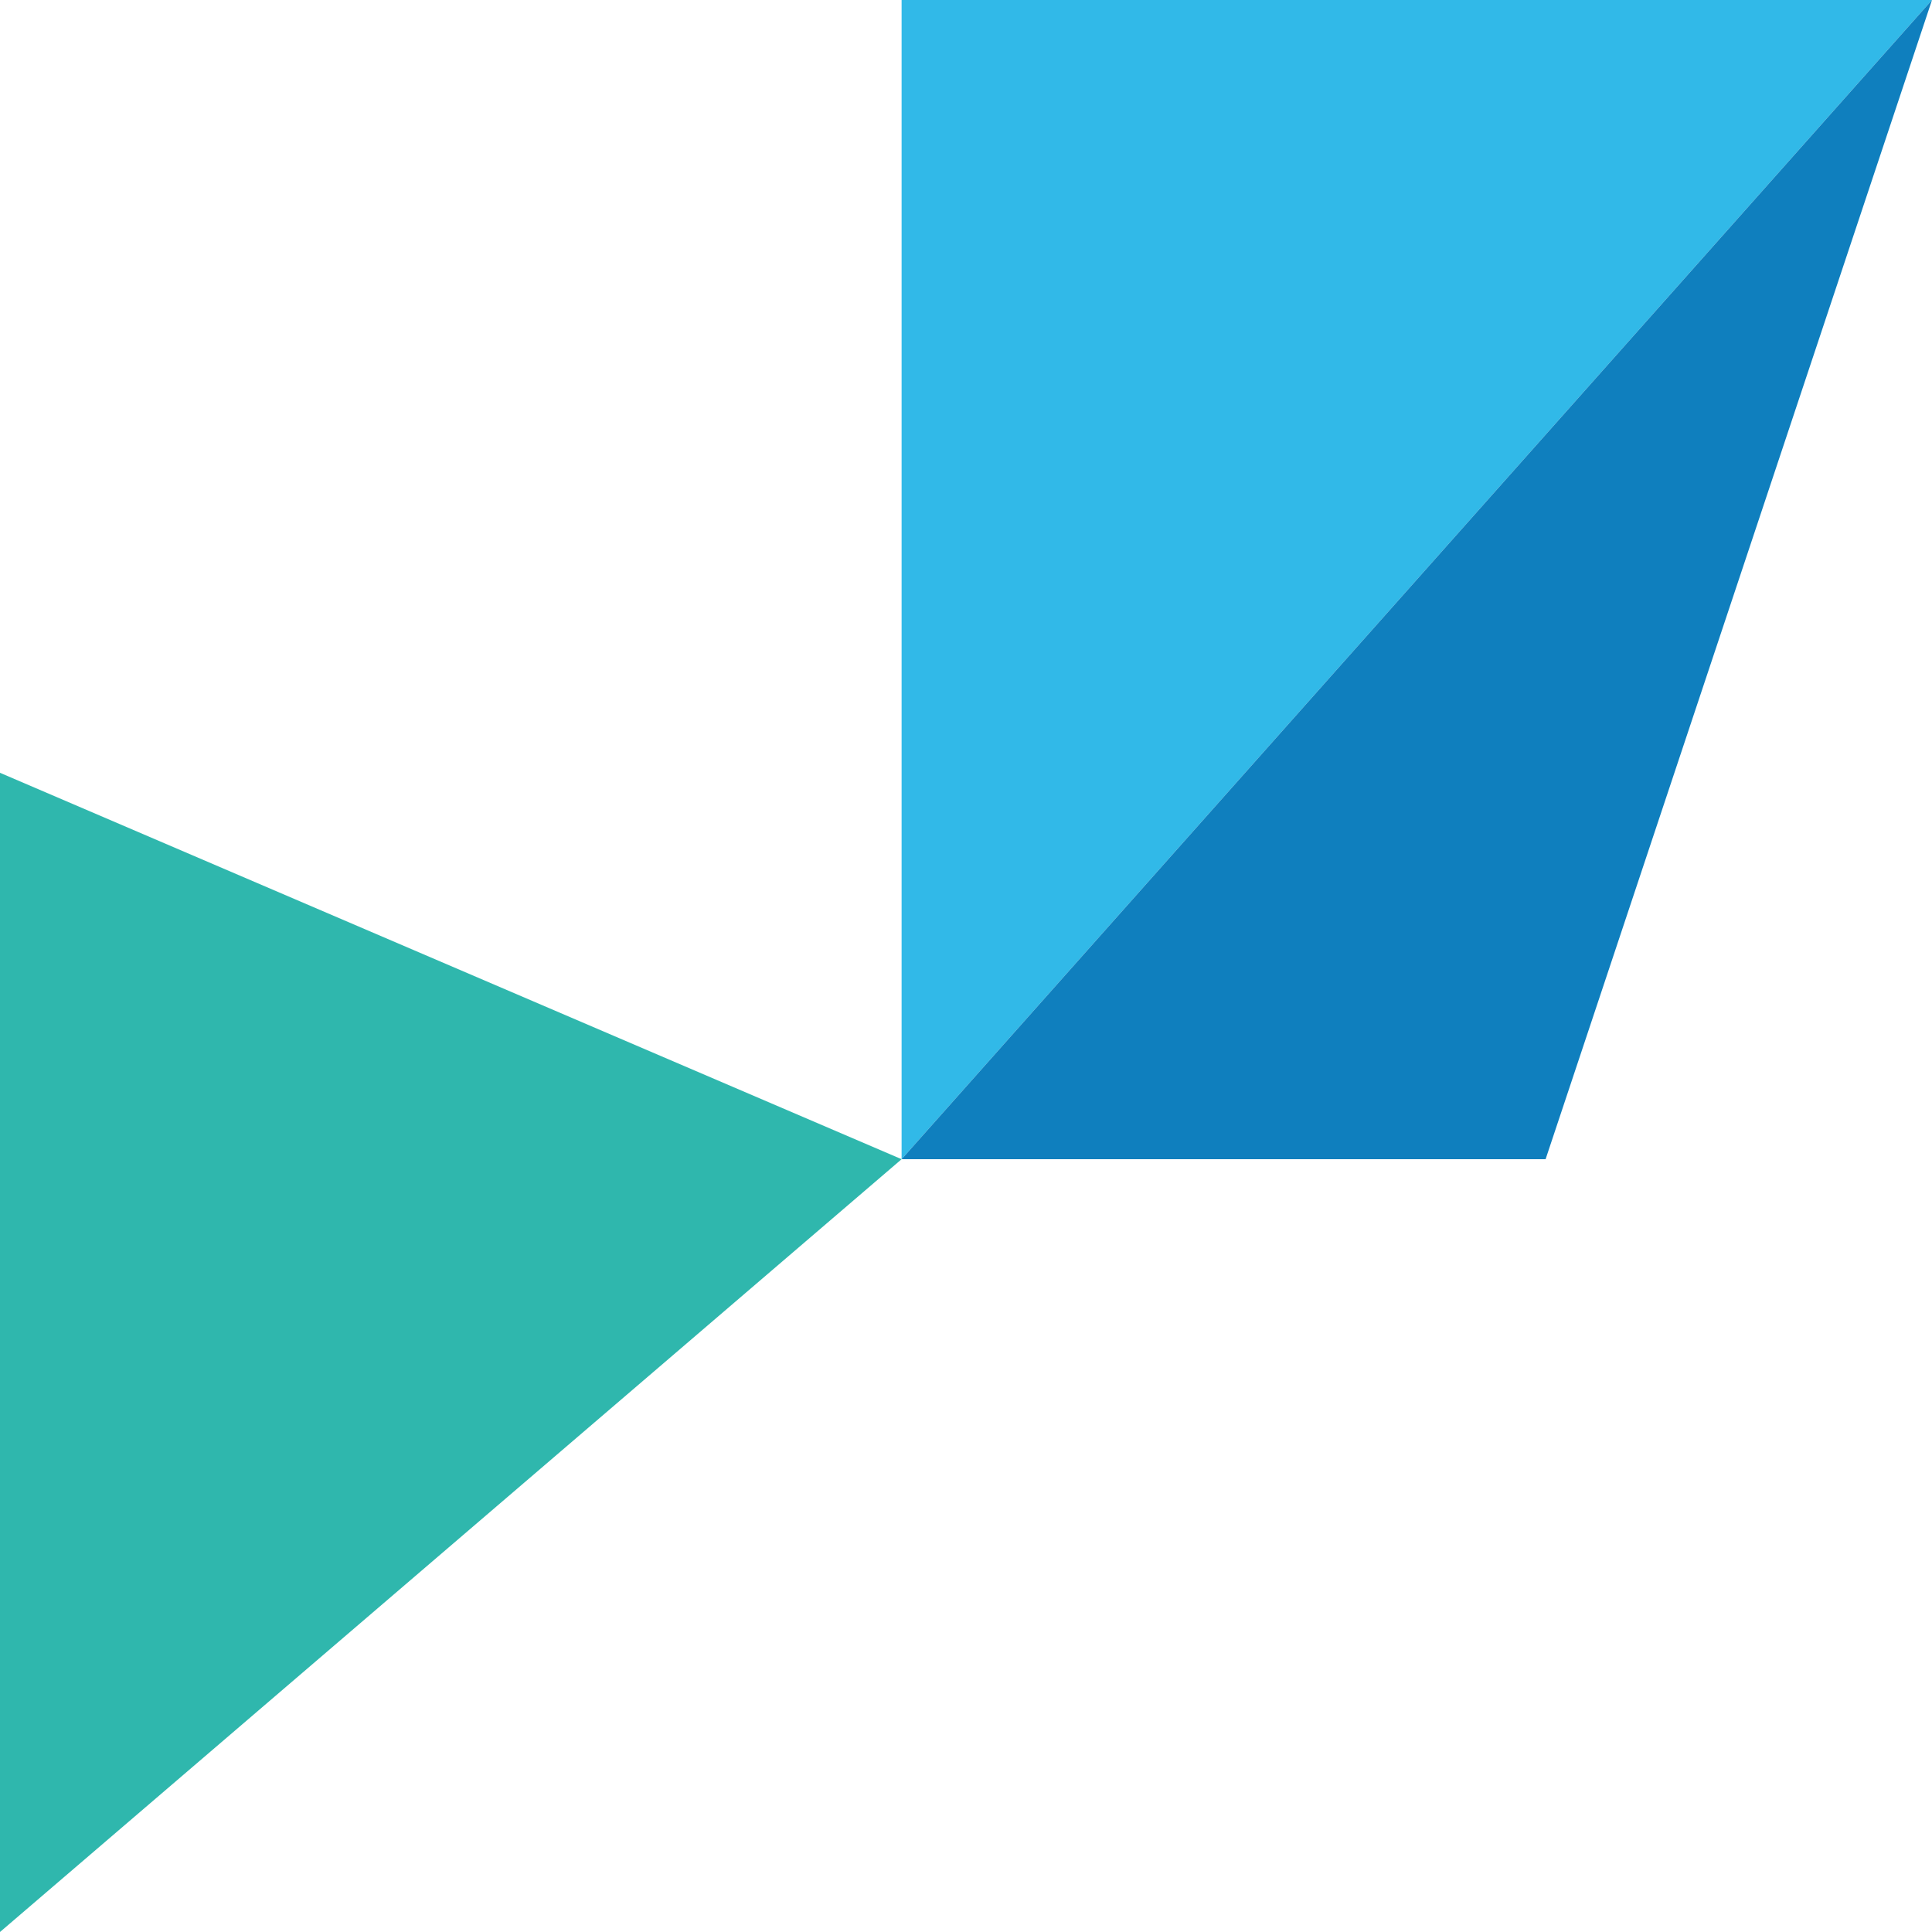
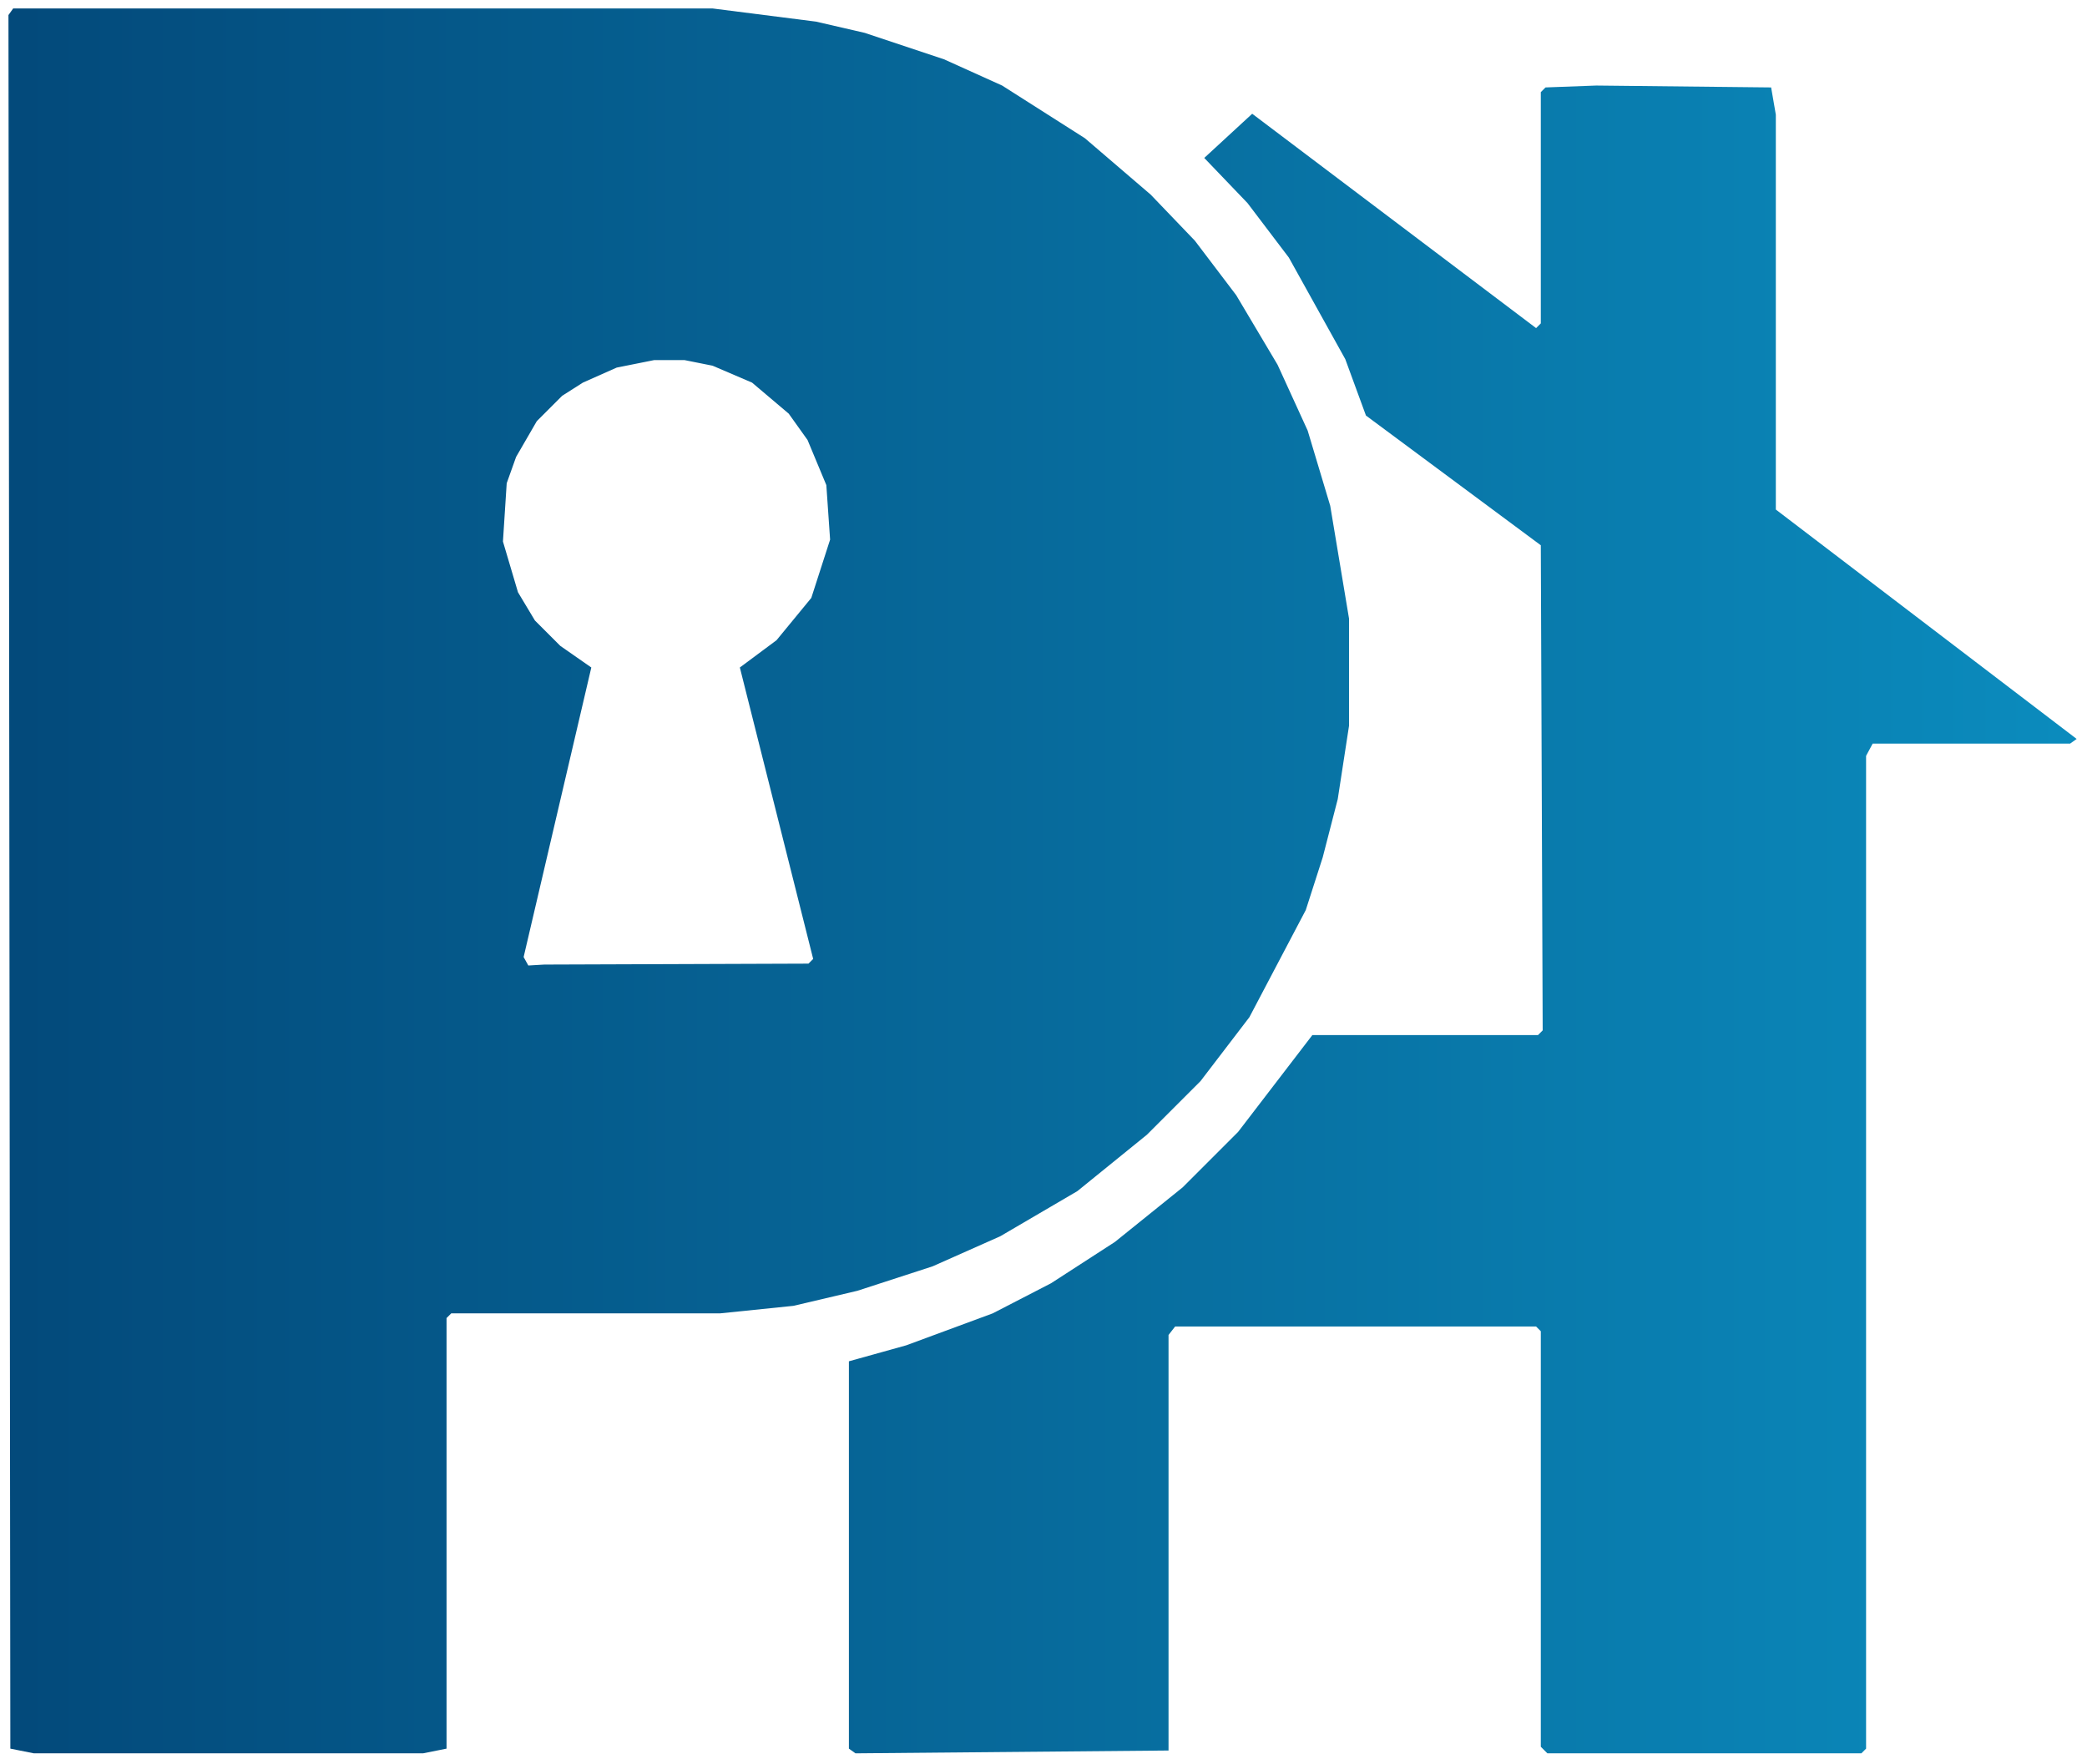
- <svg xmlns="http://www.w3.org/2000/svg" viewBox="0 0 150 150" role="img">
-   <polygon points="0,60 0,150 70,90" fill="#2fb7ad" />
-   <polygon points="70,0 70,90 150,0" fill="#31b9e8" />
-   <polygon points="70,90 150,0 120,90" fill="#0f7fbe" />
+ <svg xmlns="http://www.w3.org/2000/svg" width="1110" height="938" viewBox="0 0 1110 938">
+   <defs>
+     <linearGradient id="g1" x1="0" y1="0" x2="1" y2="0">
+       <stop offset="0%" stop-color="#03497a" />
+       <stop offset="100%" stop-color="#0b8cbe" />
+     </linearGradient>
+   </defs>
+   <path d="M 225.0 932.5 L 18.0 932.5 L 5.5 930.0 L 4.5 8.0 L 7.0 4.5 L 379.0 4.5 L 434.0 11.5 L 460.0 17.5 L 502.0 31.5 L 533.0 45.5 L 577.0 73.5 L 612.0 103.5 L 635.5 128.0 L 657.5 157.0 L 679.5 194.0 L 695.5 229.0 L 707.5 269.0 L 717.5 329.0 L 717.5 386.0 L 711.5 425.0 L 703.5 456.0 L 694.5 484.0 L 664.5 541.0 L 638.5 575.0 L 610.0 603.5 L 573.0 633.5 L 532.0 657.5 L 496.0 673.5 L 456.0 686.5 L 422.0 694.5 L 383.0 698.5 L 240.0 698.5 L 237.5 701.0 L 237.5 930.0 L 225.0 932.5 Z M 990.0 932.5 L 823.0 932.5 L 819.5 929.0 L 819.5 708.0 L 817.0 705.5 L 625.0 705.5 L 621.5 710.0 L 621.5 931.0 L 455.0 932.5 L 451.5 930.0 L 451.5 724.0 L 482.0 715.5 L 528.0 698.5 L 559.0 682.5 L 593.0 660.5 L 629.0 631.5 L 658.5 602.0 L 698.0 550.5 L 818.0 550.5 L 820.5 548.0 L 819.5 290.0 L 726.5 221.0 L 715.5 191.0 L 685.5 137.0 L 663.5 108.0 L 640.5 84.0 L 666.0 60.5 L 817.0 174.5 L 819.5 172.0 L 819.5 49.0 L 822.0 46.5 L 849.0 45.5 L 942.0 46.5 L 944.5 61.0 L 944.5 271.0 L 1104.5 393.0 L 1101.0 395.5 L 996.0 395.5 L 992.5 402.0 L 992.5 930.0 L 990.0 932.5 Z M 289.5 513.0 L 430.0 512.5 L 432.5 510.0 L 393.5 355.0 L 413.0 340.5 L 431.5 318.0 L 441.5 287.0 L 439.5 258.0 L 429.5 234.0 L 419.5 220.0 L 400.0 203.5 L 379.0 194.5 L 364.0 191.5 L 348.0 191.5 L 328.0 195.5 L 310.0 203.5 L 299.0 210.5 L 285.5 224.0 L 274.5 243.0 L 269.5 257.0 L 267.5 288.0 L 275.5 315.0 L 284.5 330.0 L 298.0 343.5 L 314.5 355.0 L 278.5 509.0 L 281.0 513.5 L 289.5 513.0 Z" fill="url(#g1)" fill-rule="evenodd" />
</svg>
